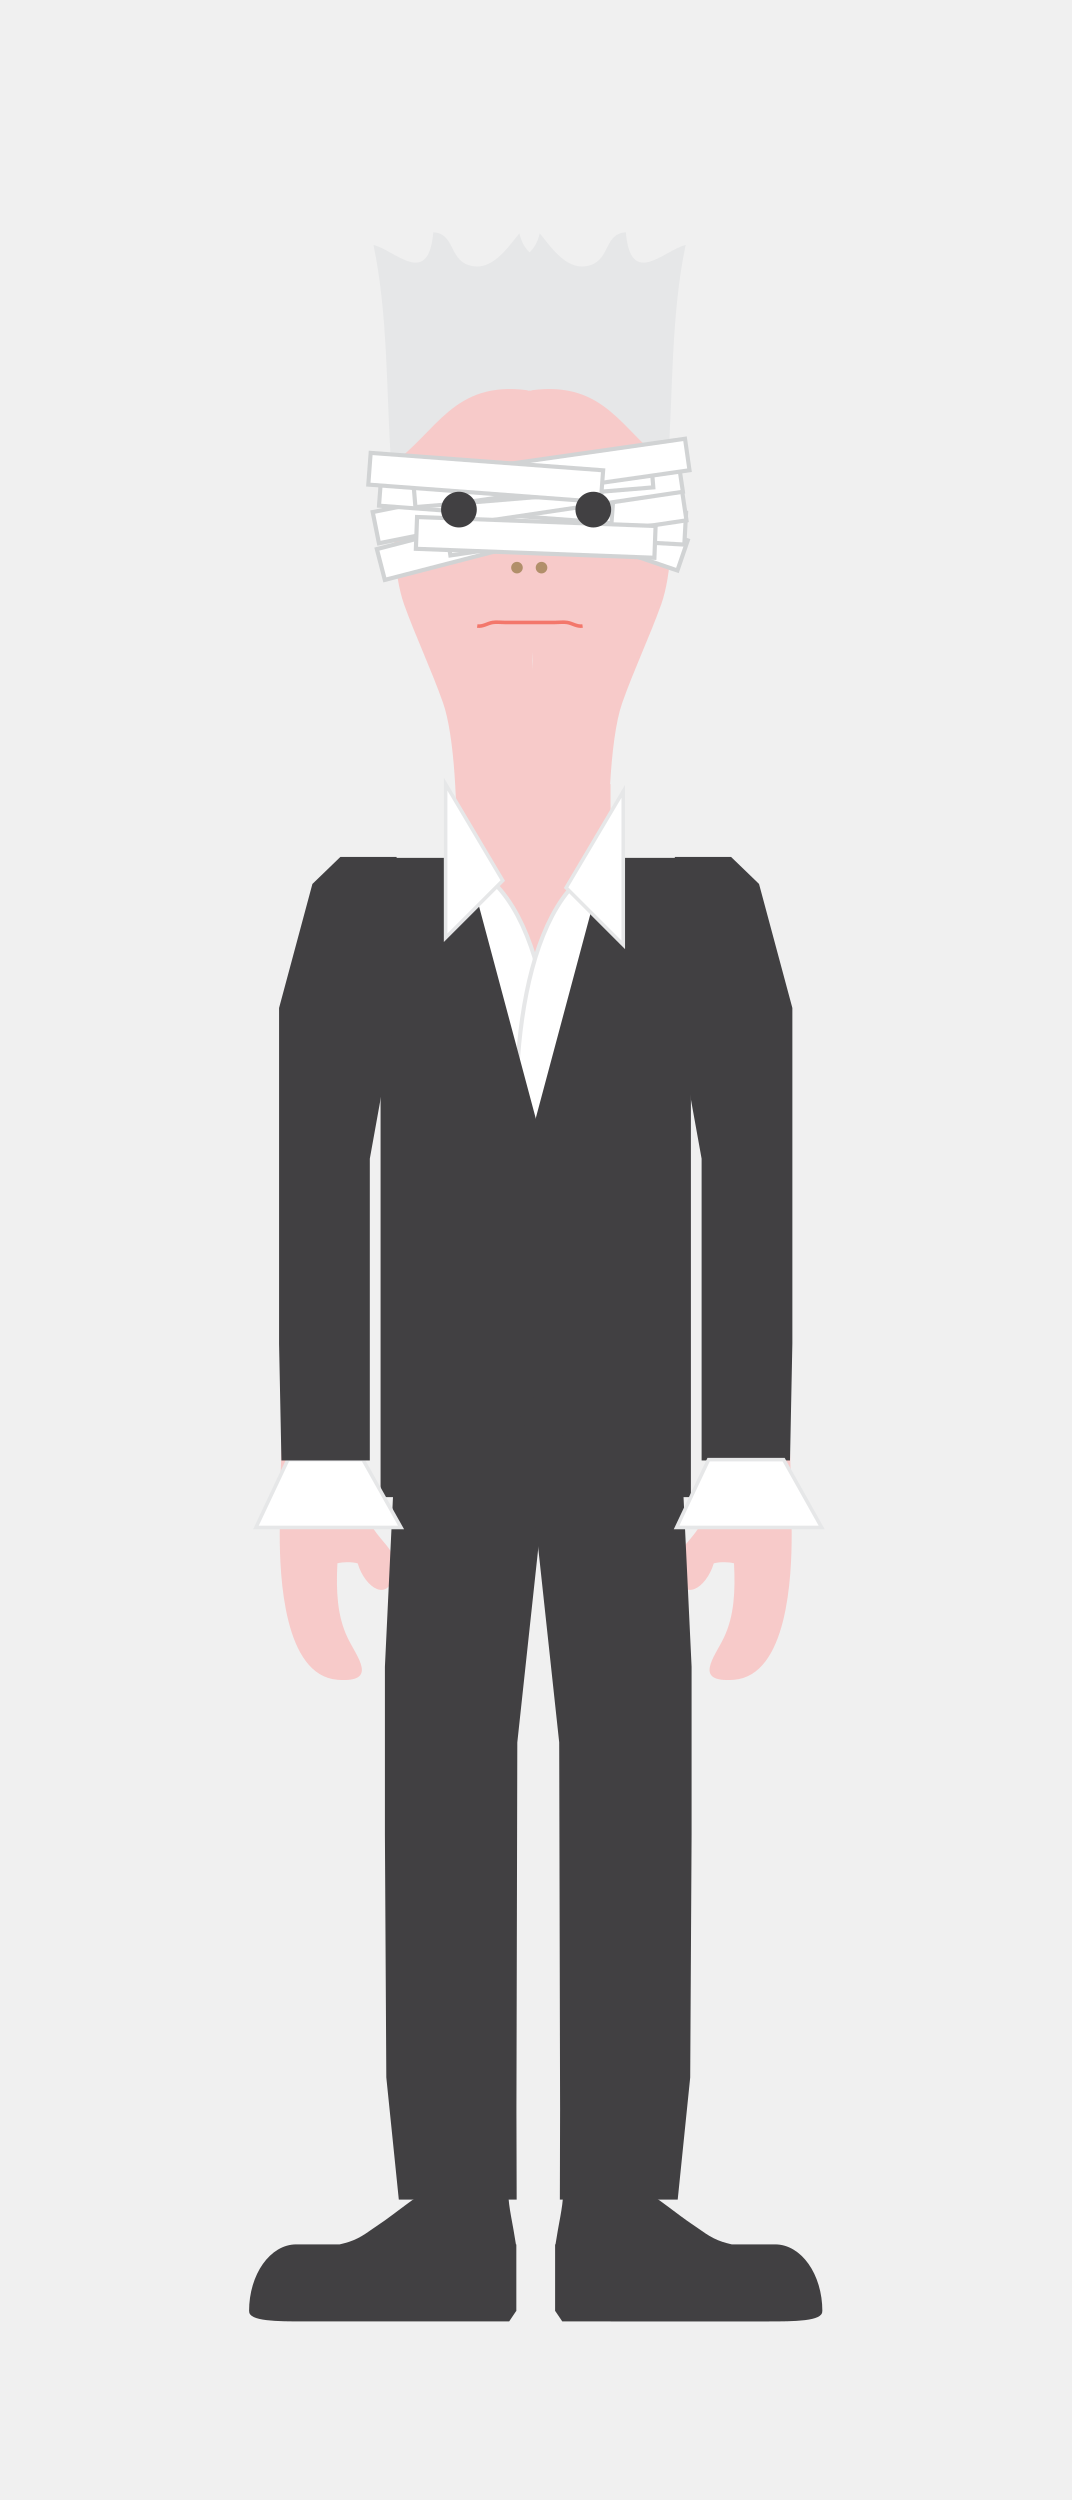
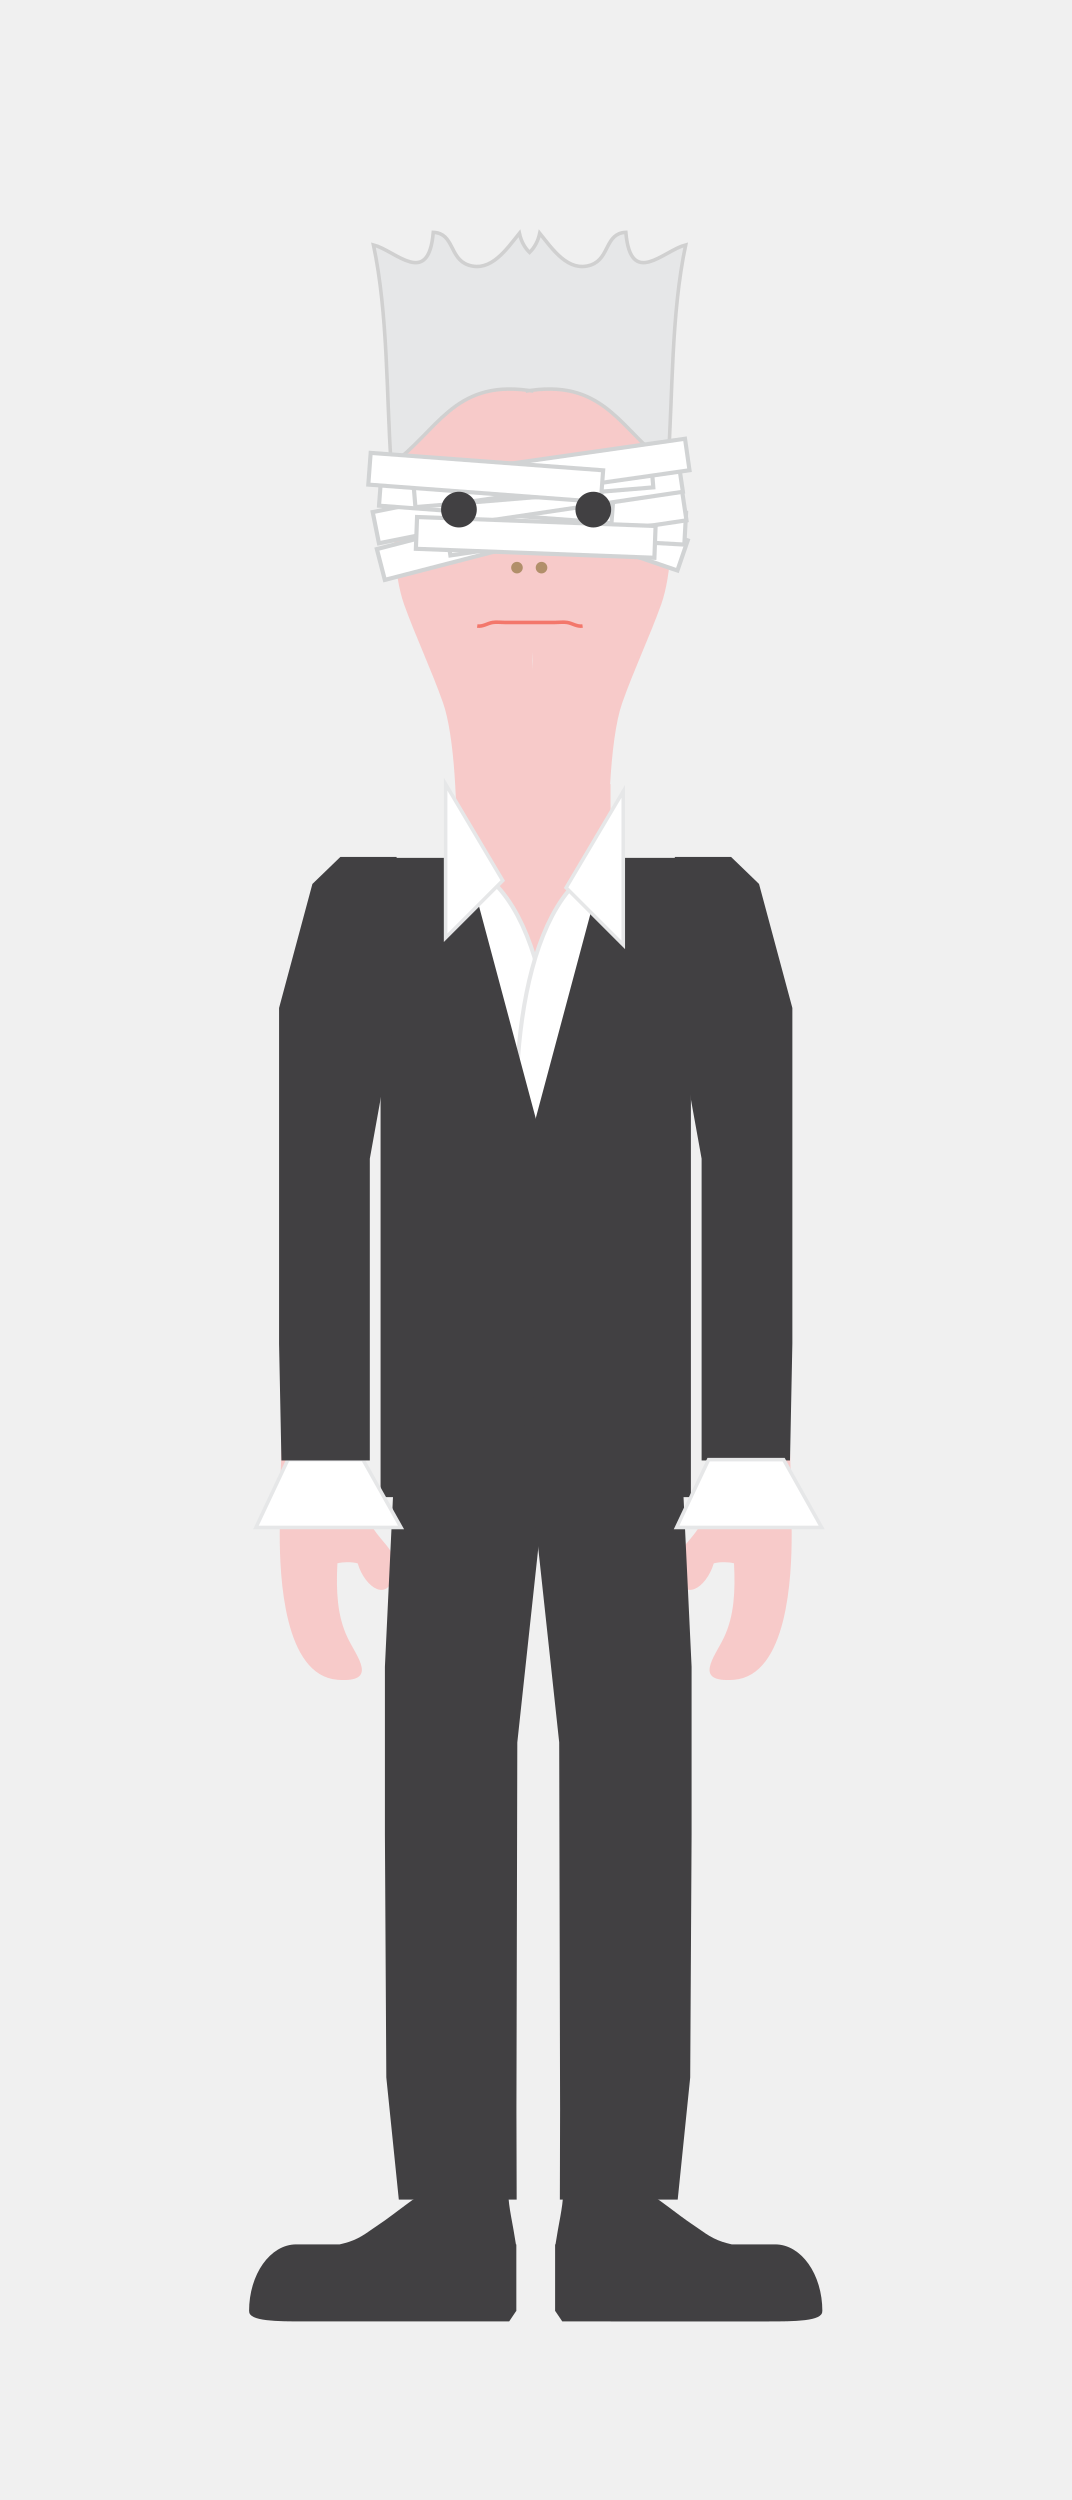
<svg xmlns="http://www.w3.org/2000/svg" version="1.1" id="Layer_1" x="0px" y="0px" width="300px" height="700px" viewBox="0 0 300 700" enable-background="new 0 0 300 700" xml:space="preserve">
  <g>
    <g>
      <g>
        <path fill="#F7CAC9" d="M116.223,109.269l1.217-1.218C116.936,108.43,116.516,108.834,116.223,109.269z" />
        <path fill="#F7CAC9" d="M117.723,107.769l-0.283,0.282c0.5-0.375,1.09-0.723,1.762-1.042c0.014-0.239,0.029-0.479,0.021-0.74     L117.723,107.769z" />
        <path fill="#F7CAC9" d="M180.838,108.051l1.219,1.218C181.762,108.834,181.344,108.43,180.838,108.051z" />
        <path fill="#F7CAC9" d="M180.557,107.769l-1.5-1.5c-0.008,0.261,0.006,0.501,0.021,0.74c0.672,0.319,1.262,0.667,1.76,1.042     L180.557,107.769z" />
        <path fill="#F7CAC9" d="M221.631,639.232c-1.193-5.543-9.195-4.303-13.84-5.26c-5.59-1.152-10.818-3.967-15.459-6.775     c-5.246-3.174-9.303-4.842-9.701-11.965c-0.035-0.629-0.209-1.309-0.352-1.967l0.035-2.389l3.117-208.092     c1.744-0.219,3.514-0.41,5.324-0.561c0.787-15.492,0.152-31.287,0.152-46.85c0-15.908,4.387-42.155,0.215-58.216v-0.864     c5.785,8.213,4.488,25.389,6.496,35.332c3.08,15.244-1.105,25.891-0.945,42.494c0.092,9.52,5.977,18.668,4.006,27.475     c-1.742,7.785-1.488,17.32-4.006,23.973c-2.268,5.998-8.156,8-7.219,14.223c1.436,9.516,8.363,4.873,10.395-2.045     c1.582-0.455,4.074-0.428,5.674-0.021c0.396,7.76,0.07,14.734-2.85,20.848c-2.555,5.352-8.811,12.6,2.727,11.777     c15.191-1.082,16.287-29.188,16.273-40.777c-0.041-40.406-4.268-82.045-10.977-120.023c-1.475-8.351-2.035-18.836-6.748-26.306     c-4.146-6.571-11.523-11.363-16.596-17.358c-1.41-2.181-3.428-3.892-4.703-6.116c-11.953-20.836-11.736-23.644-11.699-40.239     l-0.117,0.047c0.502-8.744,1.561-17.609,3.404-22.809c3.361-9.487,7.646-18.492,10.869-27.449     c1.494-4.156,2.385-9.862,2.703-15.685c0.316-5.823,0.062-11.763-0.73-16.388c-0.893-5.206,0.443-14.911-1.379-19.977     c-1.736-4.826-6.328-5.452-6.623-10.26c-3.217-1.525-8.227-2.398-13.287-2.484c-7.086-0.123-14.244,1.294-16.652,4.587     c-2.406-3.292-9.564-4.709-16.65-4.587c-5.061,0.086-10.07,0.958-13.287,2.484c-0.297,4.808-4.887,5.434-6.623,10.26     c-1.822,5.066-0.486,14.771-1.379,19.977c-0.793,4.625-1.047,10.565-0.73,16.388c0.318,5.822,1.209,11.528,2.703,15.685     c3.223,8.957,7.508,17.962,10.869,27.449c3.275,9.241,4.074,30.053,3.68,41.192c-1.426,5.407-4.357,11.326-10.371,21.808     c-1.275,2.225-3.293,3.936-4.703,6.116c-5.072,5.996-12.449,10.787-16.596,17.358c-4.713,7.47-5.273,17.956-6.748,26.306     c-6.709,37.979-10.936,79.617-10.977,120.023c-0.014,11.59,1.082,39.695,16.273,40.777c11.537,0.822,5.281-6.426,2.727-11.777     c-2.92-6.113-3.246-13.088-2.85-20.848c1.6-0.406,4.092-0.434,5.674,0.021c2.031,6.918,8.959,11.561,10.395,2.045     c0.938-6.223-4.951-8.225-7.219-14.223c-2.518-6.652-2.264-16.188-4.006-23.973c-1.971-8.807,3.914-17.955,4.006-27.475     c0.16-16.604-4.025-27.25-0.945-42.494c2.008-9.943,0.711-27.119,6.496-35.332v0.864c-4.172,16.061,0.215,42.308,0.215,58.216     c0,15.562-0.635,31.357,0.152,46.85c1.811,0.15,3.58,0.342,5.324,0.561l3.117,208.092l0.035,2.389     c-0.143,0.658-0.316,1.338-0.352,1.967c-0.398,7.123-4.455,8.791-9.701,11.965c-4.641,2.809-9.869,5.623-15.459,6.775     c-4.645,0.957-12.646-0.283-13.84,5.26c-1.65,7.67,5.926,6.322,10.852,7.076c2.783,0.426,4.879,1.475,7.816,1.592     c3.256,0.129,6.75-0.205,9.908-0.658c6.578-0.943,13.289-0.998,20.1-1.684c5.936-0.598,15.379,1.533,16.658-5.301     c1.5-8.014-3.166-15.459-2.334-23.025l0.066-4.193h0.027l-0.014-0.939l0.014-0.904c-0.008,0-0.018,0-0.027-0.002l-3.066-204.719     c3.023,0.375,6.146,0.658,9.42,0.799v0.104c0.039,0,0.08,0,0.119,0c0.711,0,1.396-0.023,2.092-0.039     c0.695,0.016,1.381,0.039,2.092,0.039c0.039,0,0.08,0,0.119,0v-0.104c3.273-0.141,6.396-0.424,9.42-0.799l-3.066,204.719     c-0.01,0.002-0.02,0.002-0.027,0.002l0.014,0.904l-0.014,0.939h0.027l0.066,4.193c0.832,7.566-3.834,15.012-2.334,23.025     c1.279,6.834,10.723,4.703,16.658,5.301c6.811,0.686,13.521,0.74,20.1,1.684c3.158,0.453,6.652,0.787,9.908,0.658     c2.938-0.117,5.033-1.166,7.816-1.592C215.705,645.555,223.281,646.902,221.631,639.232z M149.139,187.589     c-0.07-1.721-0.066-3.454,0-5.202C149.205,184.135,149.209,185.869,149.139,187.589z" />
      </g>
      <circle fill="#FFFFFF" cx="166.5" cy="143.69" r="9" />
      <circle fill="#FFFFFF" cx="129" cy="143.69" r="9" />
      <circle fill="#B18F6A" cx="144.75" cy="158.94" r="1.625" />
      <circle fill="#B18F6A" cx="151.625" cy="158.94" r="1.625" />
      <circle fill="#91A8CF" cx="129" cy="143.69" r="2.5" />
      <circle fill="#090A11" cx="166.5" cy="143.69" r="4.5" />
      <path fill="none" stroke="#F3776B" stroke-miterlimit="10" d="M163.125,175.289c-1.615,0.225-2.867-0.771-4.305-1    c-1.084-0.173-2.346,0-3.445,0c-2.5,0-5,0-7.5,0h1c-2.5,0-5,0-7.5,0c-1.1,0-2.361-0.173-3.443,0c-1.439,0.229-2.691,1.225-4.307,1    " />
    </g>
    <rect x="104.586" y="136.738" transform="matrix(-0.9806 0.1961 -0.1961 -0.9806 301.0085 252.5824)" fill="#FFFFFF" stroke="#D1D3D4" stroke-width="1.168" stroke-miterlimit="10" width="66.831" height="8.907" />
    <rect x="126.085" y="140.238" transform="matrix(-0.9459 -0.3244 0.3244 -0.9459 263.4434 333.2971)" fill="#FFFFFF" stroke="#D1D3D4" stroke-width="1.168" stroke-miterlimit="10" width="66.832" height="8.907" />
    <rect x="125.084" y="141.738" transform="matrix(-0.9985 -0.055 0.055 -0.9985 308.7127 300.8857)" fill="#FFFFFF" stroke="#D1D3D4" stroke-width="1.168" stroke-miterlimit="10" width="66.832" height="8.907" />
    <rect x="105.586" y="145.238" transform="matrix(-0.9682 0.2504 -0.2504 -0.9682 311.0538 259.8151)" fill="#FFFFFF" stroke="#D1D3D4" stroke-width="1.168" stroke-miterlimit="10" width="66.832" height="8.907" />
    <rect x="125.086" y="141.738" transform="matrix(-0.9891 0.147 -0.147 -0.9891 336.7686 267.5001)" fill="#FFFFFF" stroke="#D1D3D4" stroke-width="1.168" stroke-miterlimit="10" width="66.831" height="8.907" />
    <rect x="106.364" y="135.136" transform="matrix(-0.9972 -0.0748 0.0748 -0.9972 267.1728 289.1823)" fill="#FFFFFF" stroke="#D1D3D4" stroke-width="1.154" stroke-miterlimit="10" width="65.273" height="8.907" />
    <rect x="124.086" y="133.738" transform="matrix(-0.9891 0.147 -0.147 -0.9891 333.6037 251.7339)" fill="#FFFFFF" stroke="#D1D3D4" stroke-width="1.168" stroke-miterlimit="10" width="66.831" height="8.907" />
    <rect x="116.585" y="146.024" transform="matrix(-0.9993 -0.0376 0.0376 -0.9993 294.243 306.4841)" fill="#FFFFFF" stroke="#D1D3D4" stroke-width="1.168" stroke-miterlimit="10" width="66.832" height="8.908" />
    <polygon fill="#FFFFFF" stroke="#D1D3D4" stroke-width="1.168" stroke-miterlimit="10" points="116.32,141.987 182.922,136.459    182.184,127.583 115.58,133.11  " />
    <g>
      <polygon fill="#414042" points="144.666,615.886 136.416,615.886 128.166,615.886 119.916,615.886 111.666,615.886     108.166,581.685 107.775,513.691 107.775,466.691 111.666,384.886 119.916,384.886 128.166,384.886 136.416,384.886     144.666,384.886 156.045,384.059 144.846,487.886 144.6,590.691   " />
      <path fill="#FFFFFF" stroke="#E6E7E8" stroke-width="1.152" stroke-miterlimit="10" d="M132.383,242.917    c23.691,11.975,25.73,69.002,19.854,95.426c-11.271,0.53-13.082,0.357-16.801-11.852c-2.713-8.902-7.963-18.542-9.607-26.775    c-1.697-8.506-1.111-21.348-1.441-30.246c-0.52-13.979,1.729-17.204,5.996-26.553H132.383z" />
    </g>
    <g>
      <polyline fill="#414042" points="204.701,239.944 188.951,239.944 188.951,282.848 196.451,324.441 196.451,366.689     196.451,408.938 204.701,408.938 212.951,408.938 221.201,408.938 221.201,408.938 221.861,376.224 221.861,332.701     221.861,282.229 212.529,247.509   " />
      <path fill="#FFFFFF" stroke="#E6E7E8" stroke-width="1.152" stroke-miterlimit="10" d="M167.234,242.802    c-23.691,11.975-25.73,69.002-19.854,95.426c11.271,0.53,13.082,0.357,16.801-11.852c2.713-8.902,7.963-18.542,9.607-26.775    c1.697-8.506,1.111-21.348,1.441-30.246c0.52-13.979-1.729-17.204-5.996-26.553H167.234z" />
    </g>
    <polygon fill="#414042" points="156.758,615.886 165.008,615.886 173.258,615.886 181.508,615.886 189.758,615.886    193.258,581.685 193.646,513.691 193.646,466.691 189.758,384.886 181.508,384.886 173.258,384.886 165.008,384.886    156.758,384.886 145.377,384.059 156.576,487.886 156.824,590.691  " />
    <polygon fill="#414042" points="145.572,384.196 169.514,419.196 193.453,419.196 193.453,329.696 193.453,240.196    169.514,240.196 169.514,240.196 145.572,329.696  " />
    <polygon fill="#414042" points="154.439,384.196 130.5,419.196 106.561,419.196 106.561,329.696 106.561,240.196 130.5,240.196    130.5,240.196 154.439,329.696  " />
    <polygon fill="#FFFFFF" stroke="#E6E7E8" stroke-miterlimit="10" points="158.512,248.559 174.512,264.559 174.512,221.559  " />
    <polygon fill="#FFFFFF" stroke="#E6E7E8" stroke-miterlimit="10" points="140.773,246.558 124.773,262.559 124.773,219.558  " />
    <polygon fill="#FFFFFF" stroke="#E6E7E8" stroke-miterlimit="10" points="112.293,427.696 71.654,427.696 80.627,408.696    101.627,408.696  " />
    <path fill="#E6E7E8" d="M109.438,130.929c-0.02-0.264-0.033-0.534-0.053-0.799c-0.934,0.685-1.91,1.342-2.947,1.957   L109.438,130.929z" />
    <g>
-       <path fill="#E6E7E8" d="M175.235,65.053c-5.911,0.257-4.45,7.325-9.794,9.148c-6.326,2.159-10.74-4.458-14.317-8.885    c-0.478,2.232-1.462,4.028-2.847,5.361c-1.382-1.333-2.367-3.129-2.845-5.361c-3.579,4.427-7.993,11.043-14.317,8.885    c-5.345-1.824-3.885-8.891-9.796-9.148c-1.342,15.726-10.595,5.081-16.757,3.518c4.127,19.48,3.585,41.727,4.968,61.559    c12.872-9.15,17.312-23.645,38.232-20.848v0.139c0.177-0.028,0.342-0.044,0.517-0.069c0.173,0.025,0.338,0.042,0.513,0.069v-0.138    c20.922-2.797,25.36,11.697,38.232,20.848c1.383-19.832,0.841-42.079,4.97-61.559C185.832,70.134,176.577,80.778,175.235,65.053z" />
-       <path fill="#E6E7E8" d="M184.564,130.929c0.018-0.264,0.033-0.533,0.051-0.799c0.936,0.685,1.912,1.342,2.949,1.957    L184.564,130.929z" />
+       <path fill="#E6E7E8" stroke="#D0D0D0" stroke-miterlimit="10" d="M175.235,65.053c-5.911,0.257-4.45,7.325-9.794,9.148    c-6.326,2.159-10.74-4.458-14.317-8.885c-0.478,2.232-1.462,4.028-2.847,5.361c-1.382-1.333-2.367-3.129-2.845-5.361    c-3.579,4.427-7.993,11.043-14.317,8.885c-5.345-1.824-3.885-8.891-9.796-9.148c-1.342,15.726-10.595,5.081-16.757,3.518    c4.127,19.48,3.585,41.727,4.968,61.559c12.872-9.15,17.312-23.645,38.232-20.848v0.139c0.177-0.028,0.342-0.044,0.517-0.069    c0.173,0.025,0.338,0.042,0.513,0.069v-0.138c20.922-2.797,25.36,11.697,38.232,20.848c1.383-19.832,0.841-42.079,4.97-61.559    C185.832,70.134,176.577,80.778,175.235,65.053z" />
+       <path fill="#E6E7E8" stroke="#D0D0D0" stroke-miterlimit="10" d="M184.564,130.929c0.018-0.264,0.033-0.533,0.051-0.799    c0.936,0.685,1.912,1.342,2.949,1.957L184.564,130.929z" />
    </g>
    <rect x="127.491" y="127.422" transform="matrix(-0.99 0.1413 -0.1413 -0.99 337.2824 239.7991)" fill="#FFFFFF" stroke="#D1D3D4" stroke-width="1.154" stroke-miterlimit="10" width="65.272" height="8.907" />
    <polyline fill="#414042" points="95.299,239.944 111.049,239.944 111.049,282.848 103.549,324.441 103.549,366.689    103.549,408.938 95.299,408.938 87.049,408.938 78.799,408.938 78.799,408.938 78.139,376.224 78.139,332.701 78.139,282.229    87.473,247.509  " />
    <polygon fill="#FFFFFF" stroke="#E6E7E8" stroke-miterlimit="10" points="230.078,427.696 189.439,427.696 198.412,408.696    219.412,408.696  " />
    <rect x="103.364" y="129.237" transform="matrix(-0.9972 -0.0748 0.0748 -0.9972 261.6223 277.1772)" fill="#FFFFFF" stroke="#D1D3D4" stroke-width="1.154" stroke-miterlimit="10" width="65.273" height="8.907" />
    <circle fill="#414042" cx="128.5" cy="142.69" r="5" />
    <circle fill="#414042" cx="166.125" cy="142.691" r="5" />
    <path fill="#414042" d="M144.459,628.425c-0.805-5.479-2.088-10.497-2.123-14.196c-5.779-0.266-17.162-3.311-22.416-1.064   c-2.568,1.098-10.439,7.469-13.283,9.322c-3.084,2.014-5.291,4.047-8.879,5.219c-0.791,0.26-1.68,0.493-2.637,0.72H82.965   c-7.305,0-13.225,8.364-13.225,18.687h0.031C69.576,649.995,77.775,650,85.055,650h43.848c0.195,0,0.387-0.005,0.58-0.006V650   h13.082l1.947-2.889h0.062v-18.687H144.459z" />
    <path fill="#414042" d="M155.541,628.425c0.805-5.479,2.088-10.497,2.123-14.196c5.779-0.266,17.162-3.311,22.416-1.064   c2.568,1.098,10.439,7.469,13.283,9.322c3.084,2.014,5.291,4.047,8.879,5.219c0.791,0.26,1.68,0.493,2.637,0.72h12.156   c7.305,0,13.225,8.364,13.225,18.687h-0.031c0.195,2.884-8.004,2.889-15.283,2.889h-43.848c-0.195,0-0.387-0.005-0.58-0.006V650   h-13.082l-1.947-2.889h-0.062v-18.687H155.541z" />
  </g>
</svg>
